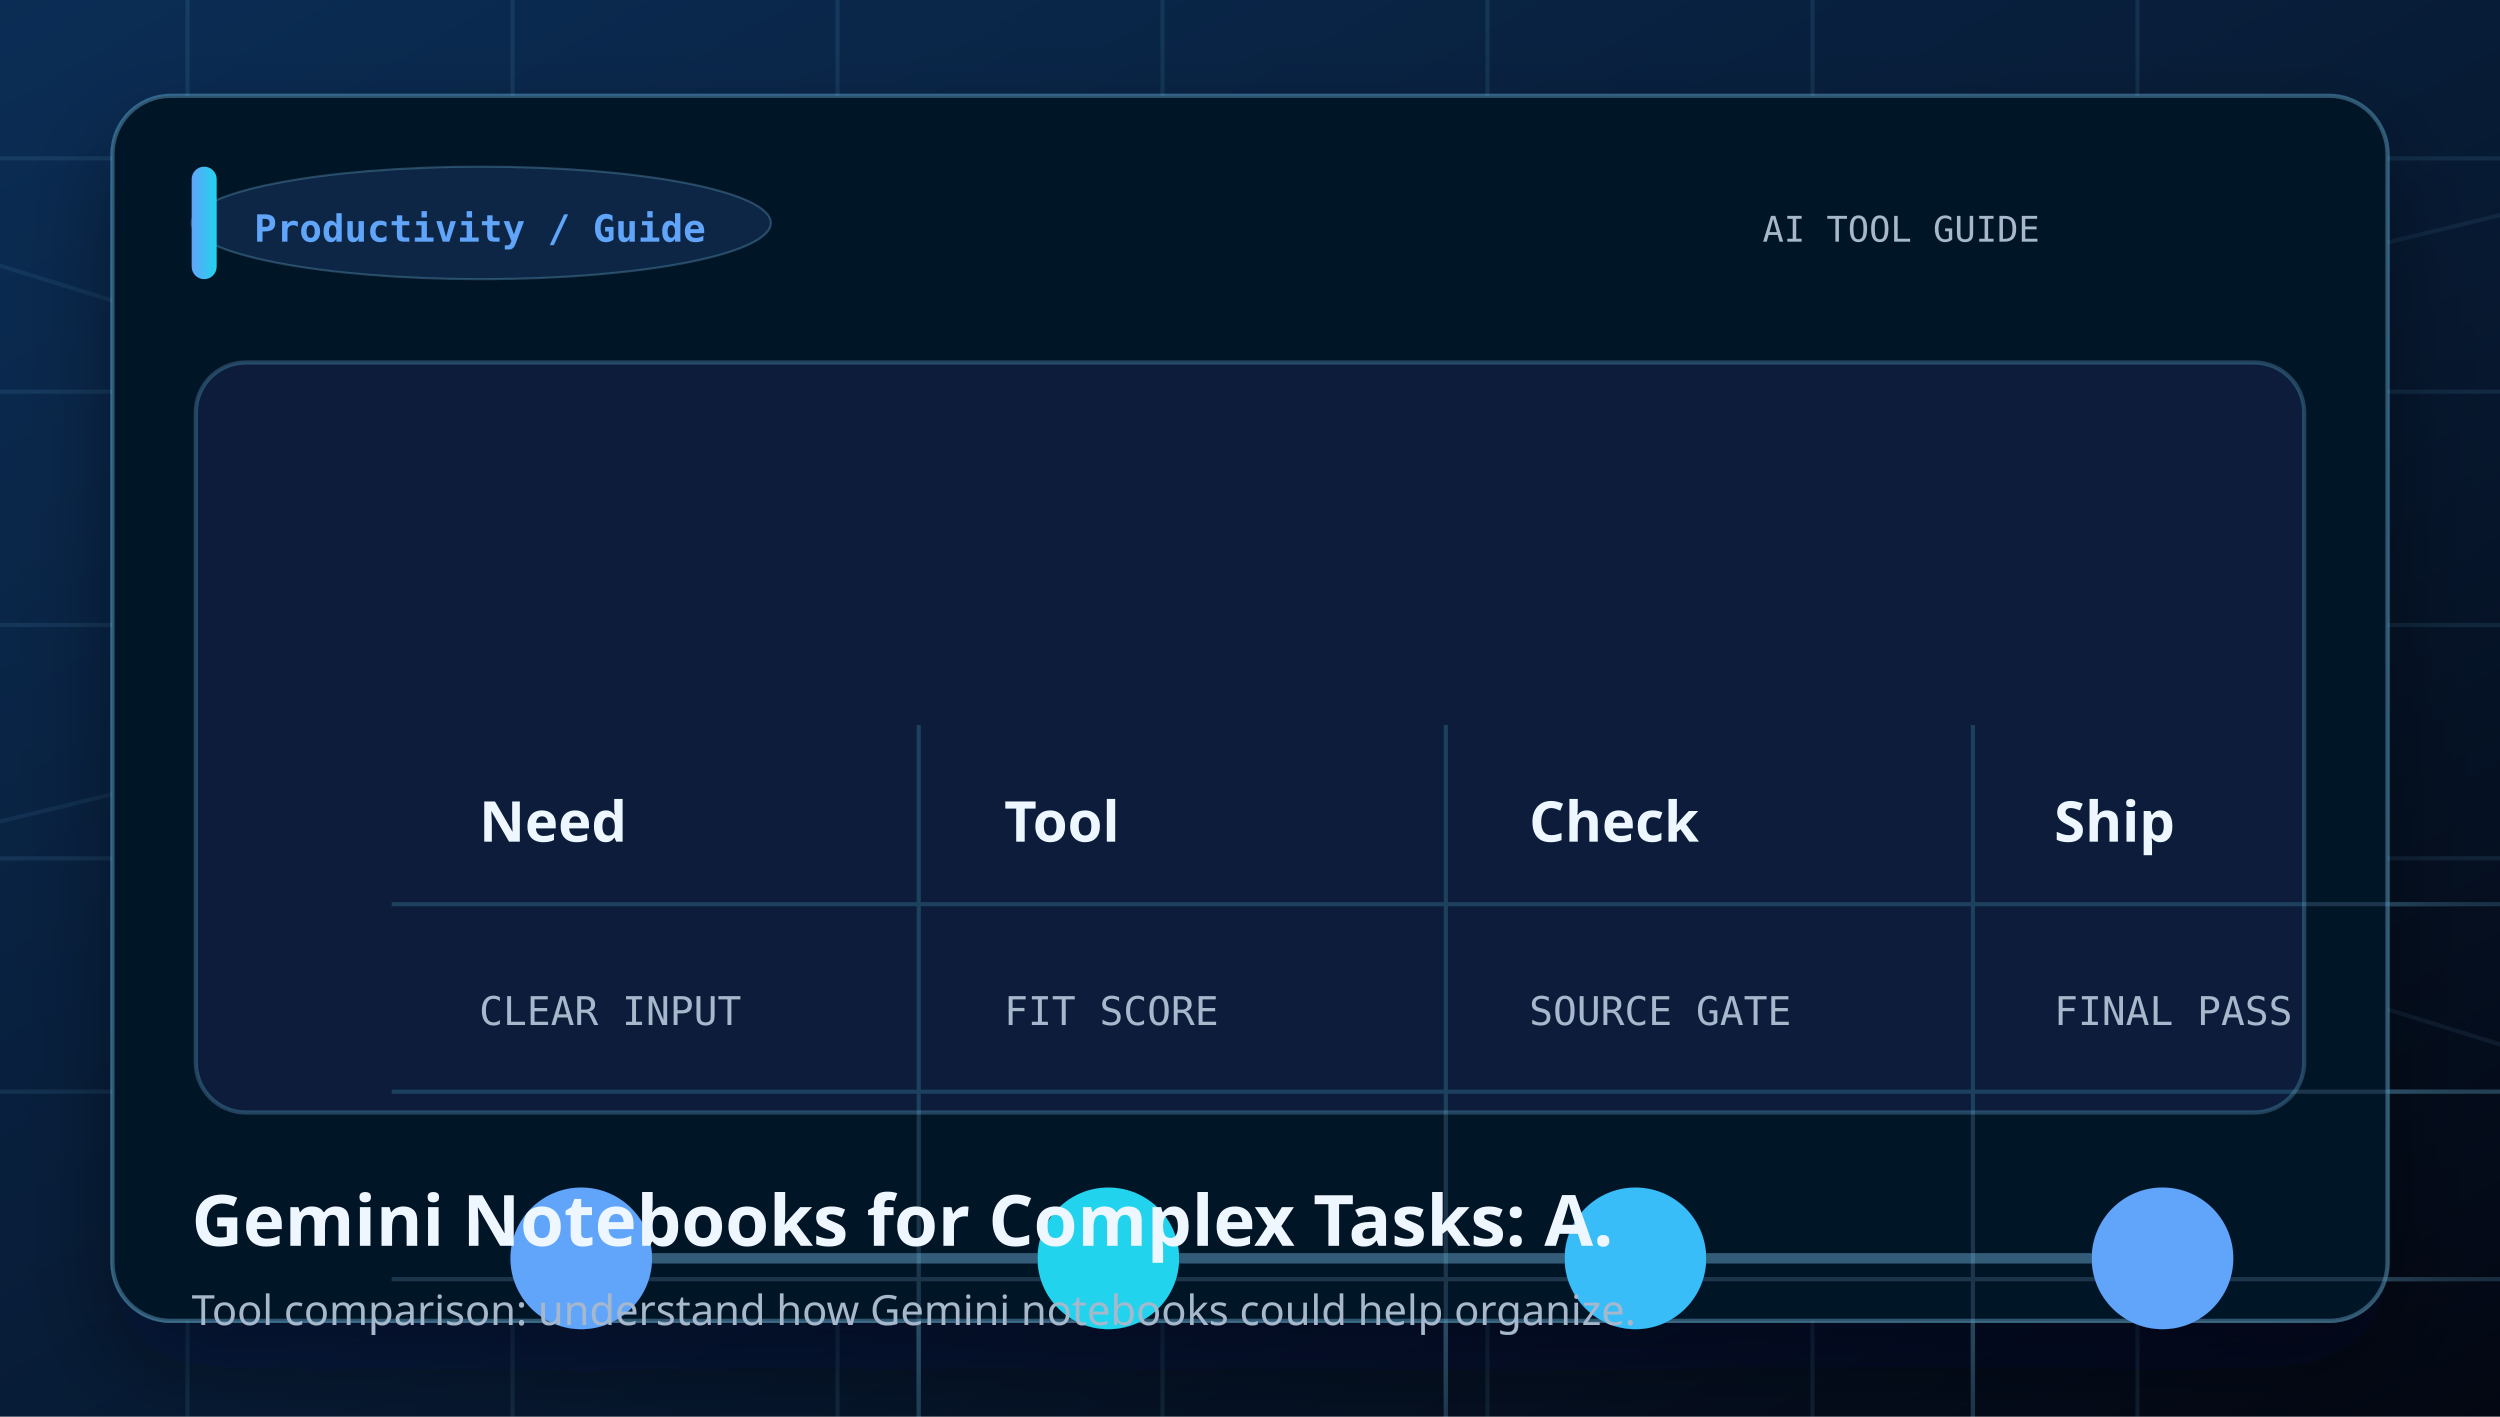
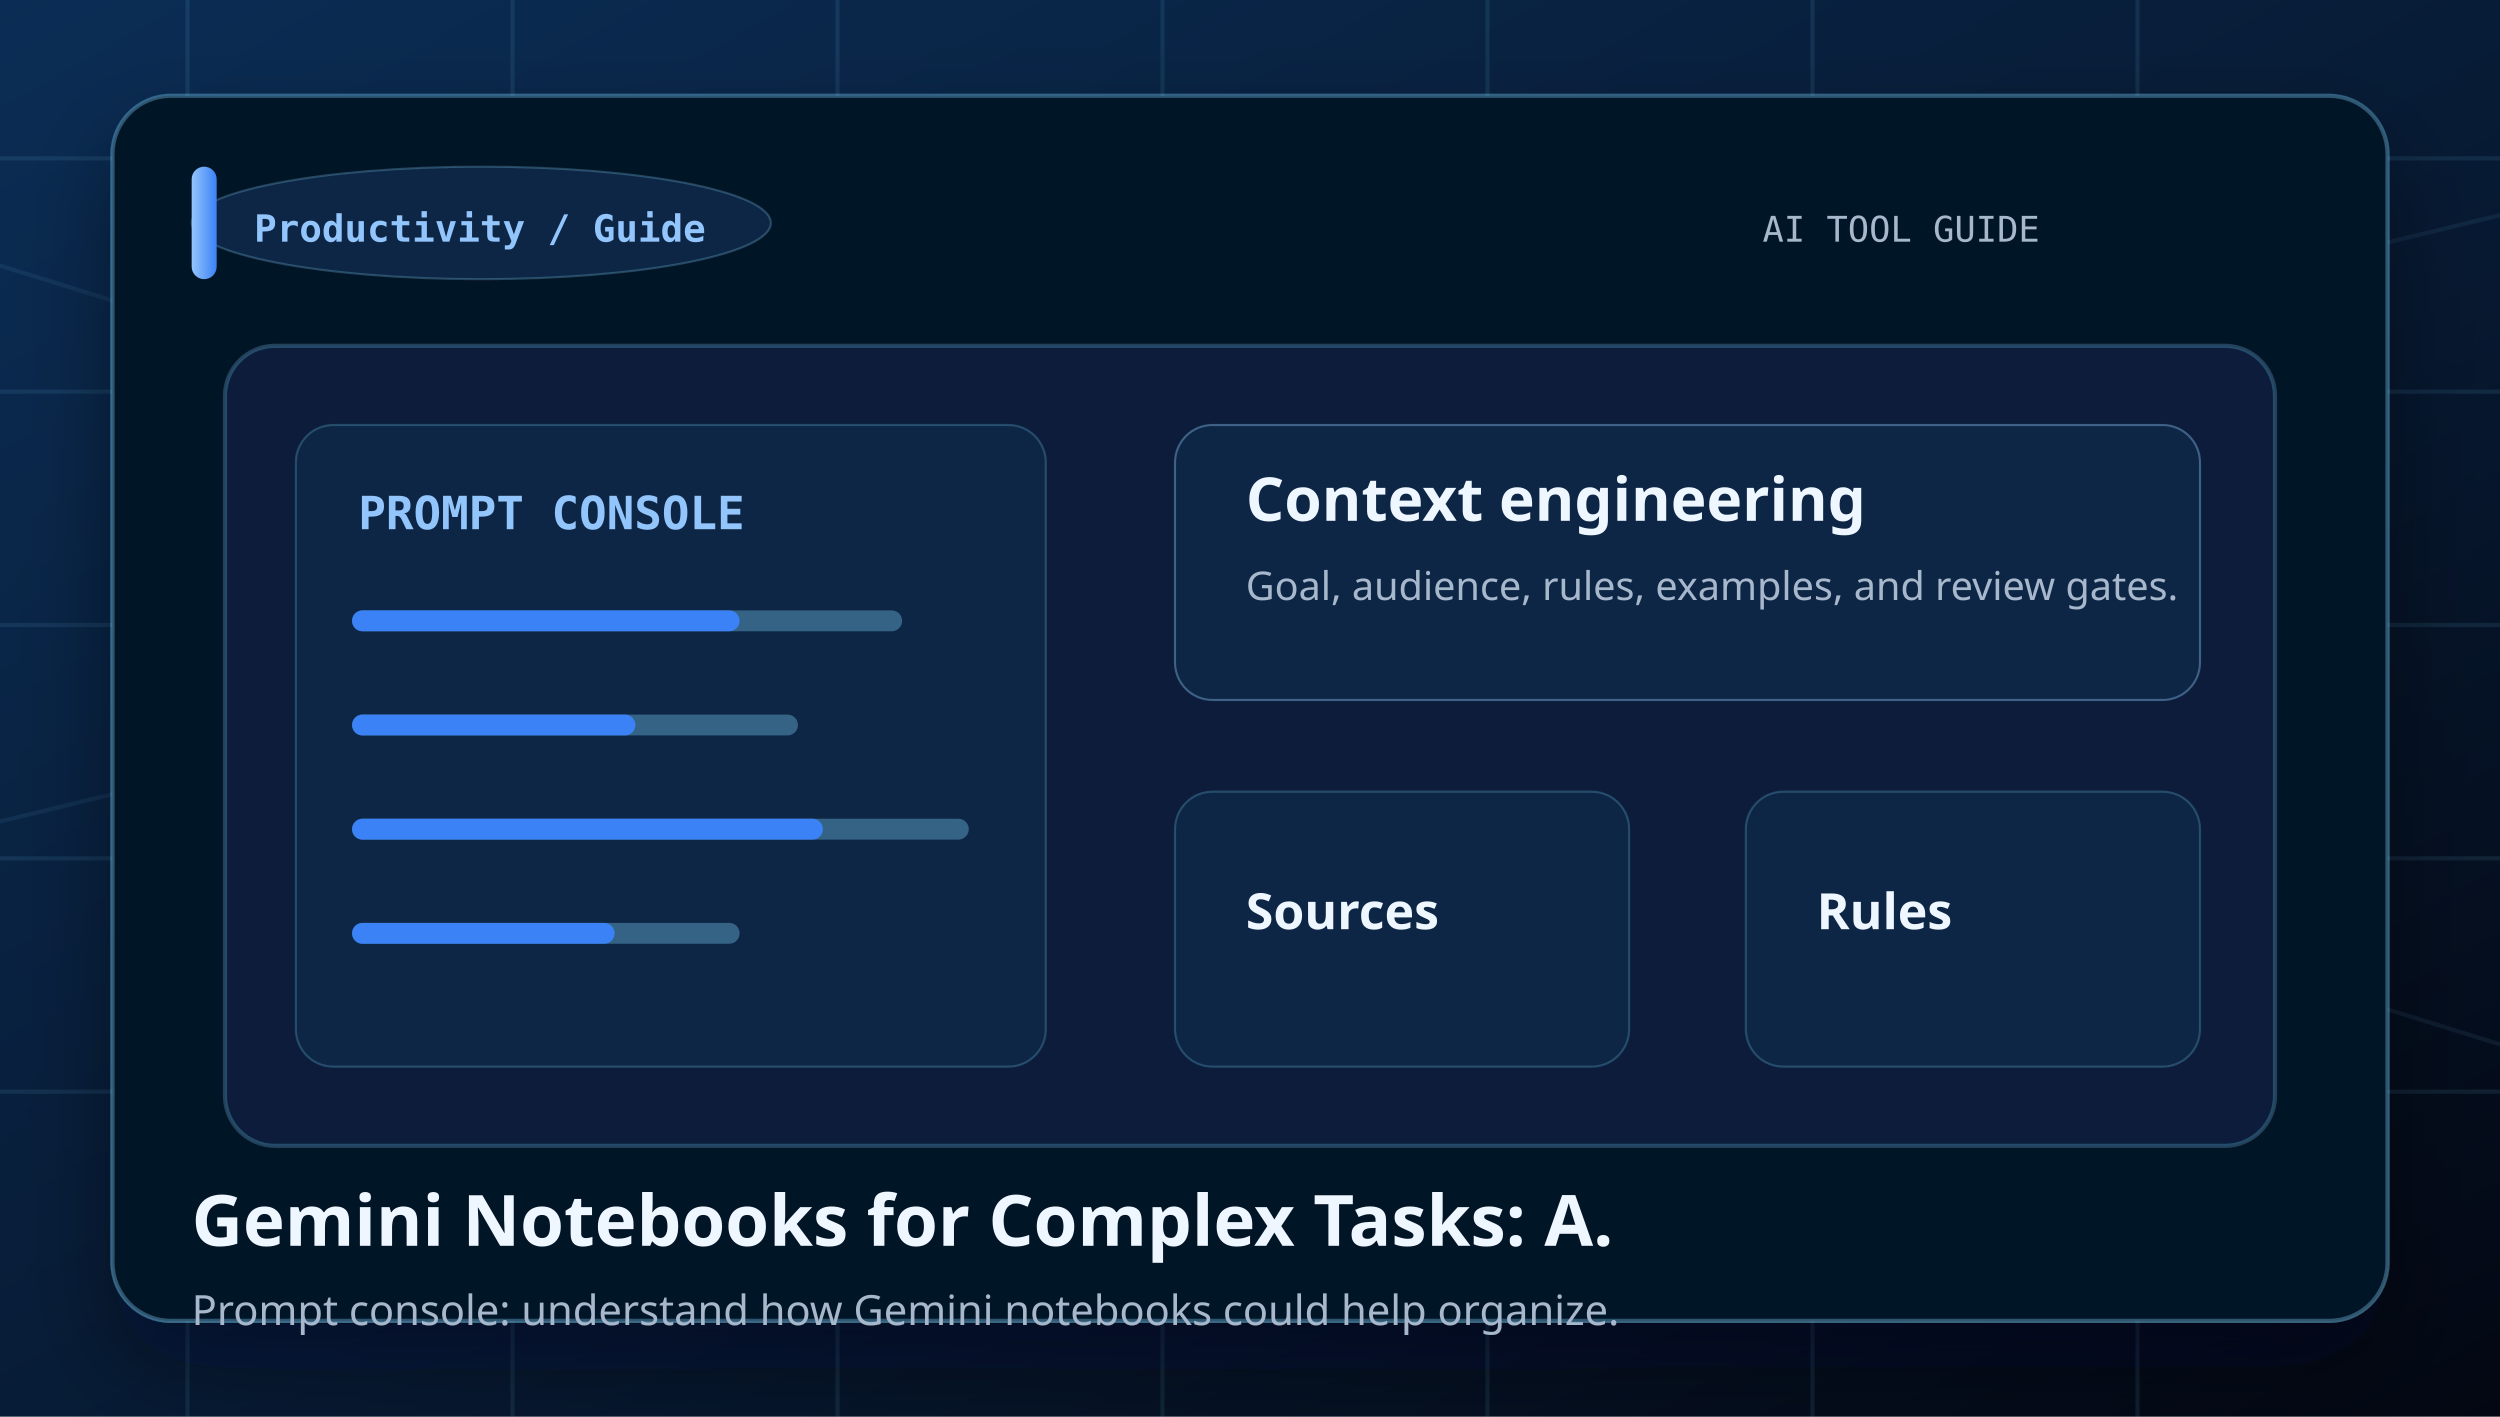
<svg xmlns="http://www.w3.org/2000/svg" width="1200" height="680" viewBox="0 0 1200 680" role="img" aria-labelledby="title desc">
  <defs>
    <linearGradient id="articleBg" x1="0" x2="1" y1="0" y2="1">
      <stop offset="0" stop-color="#0b2d55" />
      <stop offset=".56" stop-color="#071a33" />
      <stop offset="1" stop-color="#030712" />
    </linearGradient>
    <linearGradient id="articleAccent" x1="0" x2="1">
-       <stop offset="0" stop-color="#60a5fa" />
-       <stop offset="1" stop-color="#22d3ee" />
+       <stop offset="0" stop-color="#93c5fd" />
+       <stop offset="1" stop-color="#3b82f6" />
    </linearGradient>
    <filter id="articleShadow" x="-20%" y="-20%" width="140%" height="140%">
      <feDropShadow dx="0" dy="22" stdDeviation="22" flood-color="#020617" flood-opacity=".42" />
    </filter>
  </defs>
  <rect width="1200" height="680" fill="url(#articleBg)" />
  <path d="M0 76h1200M0 188h1200M0 300h1200M0 412h1200M0 524h1200M90 0v680M246 0v680M402 0v680M558 0v680M714 0v680M870 0v680M1026 0v680" stroke="#7dd3fc" stroke-width="2" opacity=".10" />
  <path d="M-24 120L1260 520M-40 404L1230 96" stroke="#7dd3fc" stroke-width="2" stroke-opacity=".08" />
  <g filter="url(#articleShadow)">
    <rect x="54" y="46" width="1092" height="588" rx="28" fill="#061426" stroke="#7dd3fc" stroke-opacity=".34" stroke-width="2" />
    <rect x="92" y="80" width="278" height="54" rx="999" fill="#0f2745" stroke="#7dd3fc" stroke-opacity=".26" />
    <rect x="92" y="80" width="12" height="54" rx="6" fill="url(#articleAccent)" />
-     <text x="122" y="116" font-family="Cascadia Mono,Consolas,monospace" font-size="18" font-weight="800" fill="#60a5fa">Productivity / Guide</text>
+     <text x="122" y="116" font-family="Cascadia Mono,Consolas,monospace" font-size="18" font-weight="800" fill="#93c5fd">Productivity / Guide</text>
    <text x="846" y="116" font-family="Cascadia Mono,Consolas,monospace" font-size="17" fill="#a7b8cc">AI TOOL GUIDE</text>
-     <g transform="translate(94 174)">
-       <rect width="1012" height="360" rx="24" fill="#081f3a" stroke="#7dd3fc" stroke-opacity=".25" stroke-width="2" />
-       <path d="M94 260h1012M94 350h1012M94 440h1012M347 174v360M600 174v360M853 174v360" stroke="#7dd3fc" stroke-width="2" stroke-opacity=".18" />
-       <g font-family="Segoe UI,Trebuchet MS,sans-serif" font-weight="800" font-size="27" fill="#eef7ff">
-         <text x="136" y="230">Need</text>
-         <text x="388" y="230">Tool</text>
-         <text x="640" y="230">Check</text>
-         <text x="892" y="230">Ship</text>
-       </g>
-       <g font-family="Cascadia Mono,Consolas,monospace" font-size="19" fill="#a7b8cc">
-         <text x="136" y="318">CLEAR INPUT</text>
-         <text x="388" y="318">FIT SCORE</text>
-         <text x="640" y="318">SOURCE GATE</text>
-         <text x="892" y="318">FINAL PASS</text>
-       </g>
-       <circle cx="185" cy="430" r="34" fill="#60a5fa" />
-       <circle cx="438" cy="430" r="34" fill="#22d3ee" />
-       <circle cx="691" cy="430" r="34" fill="#38bdf8" />
-       <circle cx="944" cy="430" r="34" fill="#60a5fa" />
-       <path d="M219 430h185M472 430h185M725 430h185" stroke="#7dd3fc" stroke-width="5" stroke-opacity=".38" />
+     <g transform="translate(108 166)">
+       <rect width="984" height="384" rx="24" fill="#081f3a" stroke="#7dd3fc" stroke-opacity=".25" stroke-width="2" />
+       <rect x="34" y="38" width="360" height="308" rx="18" fill="#0f2745" stroke="#7dd3fc" stroke-opacity=".24" />
+       <text x="64" y="88" font-family="Cascadia Mono,Consolas,monospace" font-size="22" font-weight="800" fill="#93c5fd">PROMPT CONSOLE</text>
+       <path d="M66 132h254M66 182h204M66 232h286M66 282h176" stroke="#7dd3fc" stroke-width="10" stroke-linecap="round" stroke-opacity=".35" />
+       <path d="M66 132h176M66 182h126M66 232h216M66 282h116" stroke="#3b82f6" stroke-width="10" stroke-linecap="round" />
+       <rect x="456" y="38" width="492" height="132" rx="18" fill="#0f2745" stroke="#93c5fd" stroke-opacity=".38" />
+       <text x="490" y="84" font-family="Segoe UI,Trebuchet MS,sans-serif" font-size="29" font-weight="800" fill="#eef7ff">Context engineering</text>
+       <text x="490" y="122" font-family="Segoe UI,Trebuchet MS,sans-serif" font-size="19" fill="#a7b8cc">Goal, audience, rules, examples, and review gates.</text>
+       <rect x="456" y="214" width="218" height="132" rx="18" fill="#0f2745" stroke="#7dd3fc" stroke-opacity=".24" />
+       <rect x="730" y="214" width="218" height="132" rx="18" fill="#0f2745" stroke="#7dd3fc" stroke-opacity=".24" />
+       <text x="490" y="280" font-family="Segoe UI,Trebuchet MS,sans-serif" font-size="24" font-weight="800" fill="#eef7ff">Sources</text>
+       <text x="764" y="280" font-family="Segoe UI,Trebuchet MS,sans-serif" font-size="24" font-weight="800" fill="#eef7ff">Rules</text>
    </g>
    <text x="92" y="598" font-family="Segoe UI,Trebuchet MS,sans-serif" font-size="34" font-weight="800" fill="#eef7ff">Gemini Notebooks for Complex Tasks: A.</text>
-     <text x="92" y="636" font-family="Segoe UI,Trebuchet MS,sans-serif" font-size="20" fill="#a7b8cc">Tool comparison: understand how Gemini notebooks could help organize.</text>
+     <text x="92" y="636" font-family="Segoe UI,Trebuchet MS,sans-serif" font-size="20" fill="#a7b8cc">Prompt console: understand how Gemini notebooks could help organize.</text>
  </g>
</svg>
